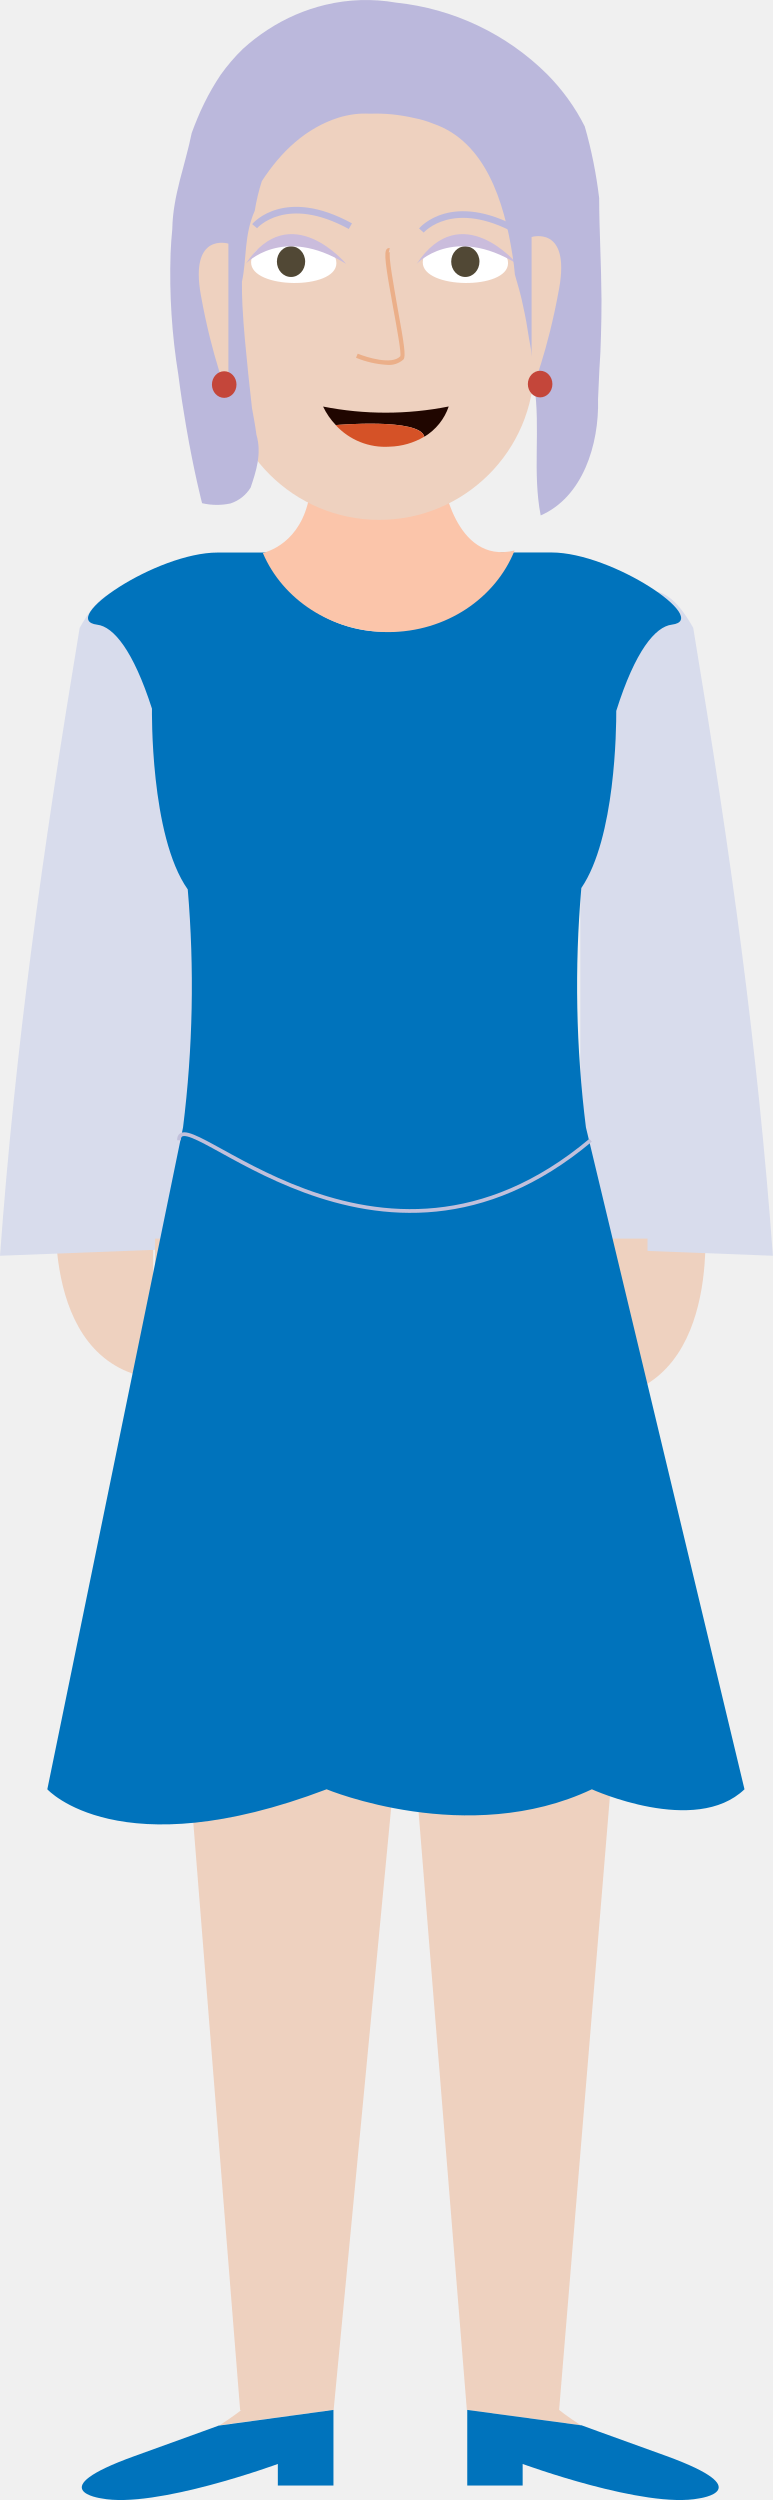
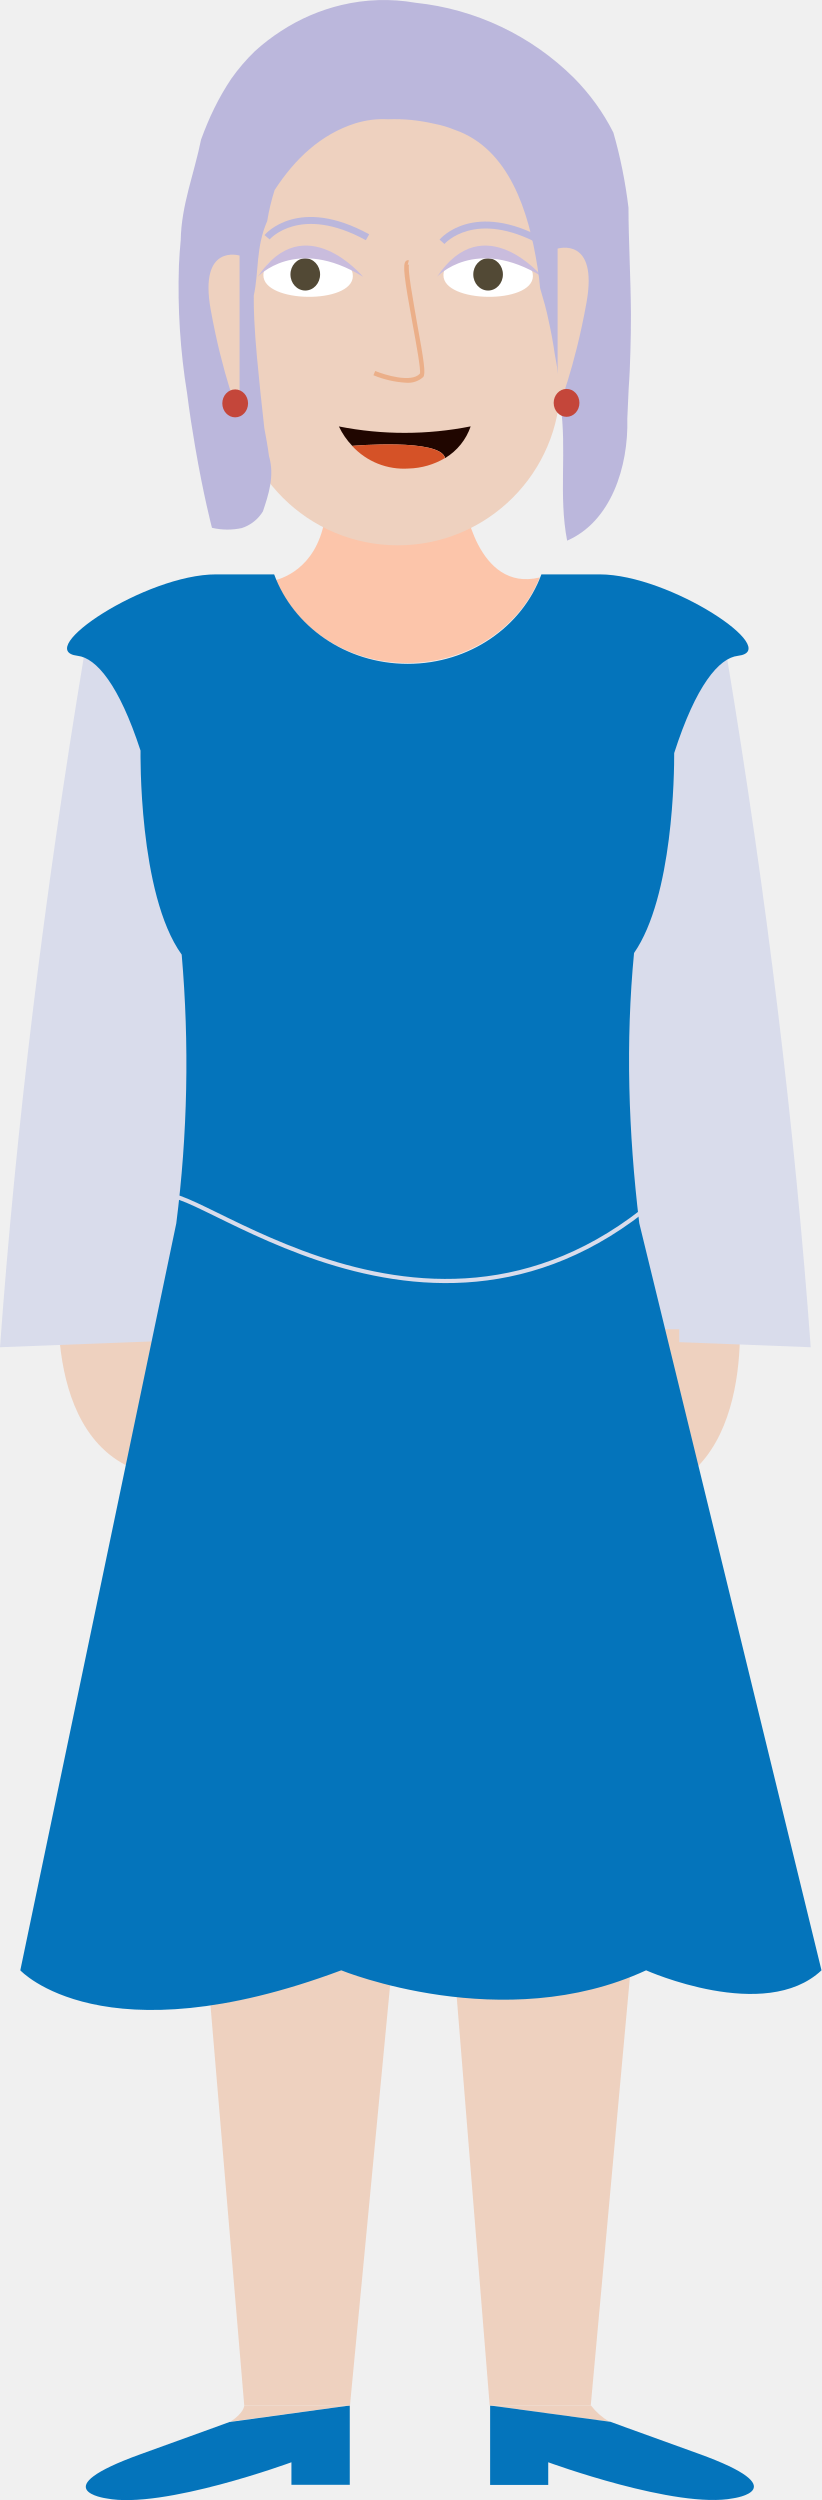
- <svg xmlns="http://www.w3.org/2000/svg" viewBox="0 0 208.42 674.15">
+ <svg xmlns="http://www.w3.org/2000/svg" viewBox="0 0 211.19 642.7">
  <defs>
-     <style>.cls-1{fill:#eed1bf;}.cls-2{fill:#d8dcec;}.cls-3{fill:#0073bc;}.cls-4{fill:none;stroke:#c1c0db;stroke-miterlimit:10;stroke-width:1.01px;}.cls-5{fill:#fbc5aa;}.cls-6{fill:#fff;}.cls-7{fill:#514835;}.cls-8{fill:#cabcdc;}.cls-9{fill:#ebaf89;}.cls-10{fill:#bbb8dc;}.cls-11{fill:#c4463a;}.cls-12{fill:#200600;}.cls-13{fill:#d55227;}</style>
+     <style>.cls-1{fill:#eed1bf;}.cls-2{fill:#fcc5aa;}.cls-3{fill:#d9dceb;}.cls-4{fill:#0474bb;}.cls-5{fill:#fff;}.cls-6{fill:#524935;}.cls-7{fill:#c9bcdd;}.cls-8{fill:#ebaf89;}.cls-9{fill:#bbb7dc;}.cls-10{fill:#c4463a;}.cls-11{fill:#200600;}.cls-12{fill:#d55227;}.cls-13{fill:none;stroke:#d9dceb;stroke-miterlimit:10;stroke-width:1.07px;}</style>
  </defs>
  <g id="Layer_2" data-name="Layer 2">
-     <g id="Avatar">
-       <path id="Koza" class="cls-1" d="M15.41,320.75s-5.89,46.38,25.89,51V319.62Z" />
-       <path id="Koza-2" data-name="Koza" class="cls-1" d="M189.81,325.92s5.89,46.38-25.9,51V324.79Z" />
-       <path class="cls-2" d="M0,338.63l51.93-2V197.2s-12-61-30.45-27.88C11.26,231,4.16,282.25,0,338.63Z" />
-       <path class="cls-2" d="M208.42,338.63l-51.94-2V197.2s12-61,30.46-27.88C197.16,231,204.26,282.25,208.42,338.63Z" />
-       <polygon id="Hlace" class="cls-1" points="174.61 334.01 174.61 361.95 150.76 649.98 125.89 649.86 109.44 446.09 89.97 649.86 64.76 649.98 41.8 361.95 41.8 334.01 174.61 334.01" />
-       <path class="cls-3" d="M158,304a306.85,306.85,0,0,1-1.24-64.54c9.19-13.48,9.44-43.09,9.42-47.76,5.11-16.22,10.54-22.73,15-23.26,10.8-1.31-16-19.46-32.47-19.46H135c-4.47,12.43-16.81,21.37-31.35,21.37S76.81,161.41,72.33,149H58.7c-16.52,0-43.28,18.15-32.47,19.46,4.35.52,9.69,6.88,14.75,22.64,0,0-.58,34.27,9.65,48.74A306.94,306.94,0,0,1,49.36,304L12.76,482.5s19.26,21.32,75.31,0c0,0,38.05,15.84,71.53,0,0,0,27.91,12.71,41.16,0Z" />
-       <path class="cls-4" d="M48.26,307.48c.15-12.11,53.3,48.44,111,0" />
-       <path id="Vrat" class="cls-5" d="M138.76,148.45c-5.1,12.81-18.42,22-34.07,22-15.37,0-28.5-8.84-33.8-21.31,4-1.14,12.58-5.35,13.09-20.48h35.3S122.52,152.4,138.76,148.45Z" />
-       <path id="Koza-3" data-name="Koza" class="cls-1" d="M89.92,649.86,59.23,654c3.61-2.34,5.93-4.17,5.93-4.17Z" />
-       <path id="Koza-4" data-name="Koza" class="cls-1" d="M156.64,654,126,649.86h24.77S153,651.69,156.64,654Z" />
-       <path id="cevlje" class="cls-3" d="M89.92,649.86v20.39h-15v-5.82s-33.06,12.16-47.57,9.29c0,0-16.55-2.23,8.86-11.39,19-6.85,22.83-8.27,22.83-8.27l.17,0h0Z" />
-       <path id="cevlje-2" data-name="cevlje" class="cls-3" d="M188.51,673.72c-14.5,2.87-47.57-9.29-47.57-9.29v5.82H126V649.86L156.64,654h0l.17,0s3.83,1.42,22.84,8.27C205.06,671.49,188.51,673.72,188.51,673.72Z" />
-       <path id="Koza-5" data-name="Koza" class="cls-1" d="M98.16,10.63h8.2a37.7,37.7,0,0,1,37.7,37.7V98.39a41.8,41.8,0,0,1-41.8,41.8h0a41.8,41.8,0,0,1-41.8-41.8V48.33a37.7,37.7,0,0,1,37.7-37.7Z" />
-       <path class="cls-6" d="M90.71,71c.09-8-22.94-8.35-23-.3C67.6,78,90.63,78.26,90.71,71Z" />
-       <path class="cls-6" d="M137,71c.09-8-22.93-8.35-23-.3C113.88,78,136.91,78.26,137,71Z" />
-       <ellipse class="cls-7" cx="78.48" cy="70.55" rx="3.81" ry="4.14" />
-       <ellipse class="cls-7" cx="125.48" cy="70.55" rx="3.81" ry="4.14" />
-       <path id="Oci" class="cls-8" d="M66.25,71.16s9.78-10.67,27.09,0C93.34,71.16,78.29,53.09,66.25,71.16Z" />
-       <path id="Oci-2" data-name="Oci" class="cls-8" d="M112.36,71.16s9.78-10.67,27.09,0C139.45,71.16,124.4,53.09,112.36,71.16Z" />
+     <g id="Layer_1-2" data-name="Layer 1">
+       <path id="Koza" class="cls-1" d="M15.41,328.47s-5.89,46.38,25.89,51V327.34Z" />
+       <path id="Koza-2" data-name="Koza" class="cls-1" d="M189.81,333.65s5.89,46.38-25.9,51V332.52Z" />
+       <path id="Vrat" class="cls-2" d="M138.76,148.45c-5.1,12.81-18.42,22-34.07,22-15.37,0-28.5-8.84-33.8-21.31,4-1.14,12.58-5.35,13.09-20.48h35.3S122.52,152.4,138.76,148.45Z" />
+       <path class="cls-3" d="M0,346.35l51.93-2V197.2s-12-61-30.45-27.88Q6.15,261.87,0,346.35Z" />
+       <path class="cls-3" d="M208.42,346.35l-51.94-2V197.2s12-61,30.46-27.88Q202.27,261.87,208.42,346.35Z" />
+       <path id="Koza-3" data-name="Koza" class="cls-1" d="M89.92,618.4l-30.69,4.17c3.61-2.34,3.56-4.17,3.56-4.17Z" />
+       <path id="Koza-4" data-name="Koza" class="cls-1" d="M156.64,622.57,126,618.4h25.92A16.63,16.63,0,0,0,156.64,622.57Z" />
+       <path id="cevlje" class="cls-4" d="M89.92,618.4v20.39h-15V633s-33.06,12.16-47.57,9.29c0,0-16.55-2.23,8.86-11.39,19-6.85,22.83-8.27,22.83-8.27l.17,0h0Z" />
+       <path id="cevlje-2" data-name="cevlje" class="cls-4" d="M188.51,642.26C174,645.13,140.94,633,140.94,633v5.82H126V618.4l30.69,4.17h0l.17,0s3.83,1.42,22.84,8.27C205.06,640,188.51,642.26,188.51,642.26Z" />
+       <path id="Koza-5" data-name="Koza" class="cls-1" d="M98.16,10.63h8.2a37.7,37.7,0,0,1,37.7,37.7V98.39a41.8,41.8,0,0,1-41.8,41.8h0a41.8,41.8,0,0,1-41.8-41.8V48.33A37.7,37.7,0,0,1,98.16,10.63Z" />
+       <path class="cls-5" d="M90.71,71c.09-8-22.94-8.35-23-.3C67.6,78,90.63,78.26,90.71,71Z" />
+       <path class="cls-5" d="M137,71c.09-8-22.93-8.35-23-.3C113.88,78,136.91,78.26,137,71Z" />
+       <ellipse class="cls-6" cx="78.48" cy="70.55" rx="3.81" ry="4.14" />
+       <ellipse class="cls-6" cx="125.48" cy="70.55" rx="3.81" ry="4.14" />
+       <path id="Oci" class="cls-7" d="M66.25,71.16s9.78-10.67,27.09,0C93.34,71.16,78.29,53.09,66.25,71.16Z" />
+       <path id="Oci-2" data-name="Oci" class="cls-7" d="M112.36,71.16s9.78-10.67,27.09,0C139.45,71.16,124.4,53.09,112.36,71.16Z" />
      <g id="Nos">
-         <path class="cls-9" d="M104.37,98.39A25.77,25.77,0,0,1,96,96.47l.46-1.1c2.44,1,9.25,3.12,11.48.7.32-.83-.91-7.55-1.9-12.95-2.1-11.49-2.61-15.2-1.7-16a.81.81,0,0,1,.77-.2l-.3,1.16a.35.35,0,0,0,.38-.14c-.53,1,1,9.1,2,15,1.86,10.15,2.29,13.22,1.6,14A5.81,5.81,0,0,1,104.37,98.39Z" />
+         <path class="cls-8" d="M104.37,98.39A25.77,25.77,0,0,1,96,96.47l.46-1.1c2.44,1,9.25,3.12,11.48.7.32-.83-.91-7.55-1.9-12.95-2.1-11.49-2.61-15.2-1.7-16a.81.81,0,0,1,.77-.2l-.3,1.16a.35.35,0,0,0,.38-.14c-.53,1,1,9.1,2,15,1.86,10.15,2.29,13.22,1.6,14A5.81,5.81,0,0,1,104.37,98.39Z" />
      </g>
-       <path id="Obrve" class="cls-10" d="M94.05,61.75c-16.86-9.24-24.66-.29-24.74-.2L68,60.43c.35-.42,8.81-10.12,26.91-.2Z" />
-       <path id="Obrve-2" data-name="Obrve" class="cls-10" d="M139,62.93c-16.86-9.24-24.66-.3-24.74-.21L113,61.6c.35-.41,8.81-10.11,26.91-.2Z" />
-       <path id="Lasje" class="cls-10" d="M70.6,48.86c5.19-8,11.87-14.33,20.73-17.15a26.17,26.17,0,0,1,4.16-.9,23.3,23.3,0,0,1,4.26-.15,45.6,45.6,0,0,1,6,.18,48.83,48.83,0,0,1,6,1,26.42,26.42,0,0,1,5.08,1.51c14.11,4.83,19.12,21.14,21.34,35.3.31,1.85.53,3.66.68,5.43.43,1.42.83,2.82,1.21,4.22s.72,2.81,1,4.23c.64,2.84,1.15,5.7,1.58,8.64q.65,3.21,1,6.4c.24,2.12.38,4.23.45,6.35,1.71,11.78-.55,23.42,1.71,35.07,11.28-4.9,15.8-19,15.47-31.39.14-2.59.25-5.21.35-7.75.24-3.18.36-6.35.44-9.45s.16-6.4.14-9.59c-.06-9.56-.62-19-.63-27.43-.4-3.26-.91-6.51-1.56-9.73s-1.41-6.41-2.33-9.57a54,54,0,0,0-4.56-7.49,56.8,56.8,0,0,0-5.52-6.51A67.76,67.76,0,0,0,106.82.71a47,47,0,0,0-19.08.59A49.27,49.27,0,0,0,72.22,8a51.6,51.6,0,0,0-6.72,5.18,50.65,50.65,0,0,0-6,7,64.7,64.7,0,0,0-4.39,7.61c-.65,1.3-1.25,2.63-1.82,4s-1.1,2.71-1.6,4.09c-1.74,8.69-5.08,16.84-5.23,25.86Q46.14,65,46,68.26a169.54,169.54,0,0,0,2.11,32.93c.63,4.92,1.34,9.53,2.06,13.68,2.13,12.46,4.32,20.82,4.32,20.82a17.51,17.51,0,0,0,7.66.07,9.93,9.93,0,0,0,5.44-4.29c1.39-4.16,3.08-9.06,1.56-14.24-.33-2.54-.8-5-1.2-7.18-.31-2.79-.64-5.87-1-9.15-.61-6.14-1.28-12.41-1.58-18.67-.1-2.09-.15-4.18-.13-6.25,1.34-6.12.5-12.46,3.46-19.16A54.48,54.48,0,0,1,70.6,48.86Z" />
+       <path id="Obrve" class="cls-9" d="M94.05,61.75c-16.86-9.24-24.66-.29-24.74-.2L68,60.43c.35-.42,8.81-10.12,26.91-.2Z" />
+       <path id="Obrve-2" data-name="Obrve" class="cls-9" d="M139,62.93c-16.86-9.24-24.66-.3-24.74-.21L113,61.6c.35-.41,8.81-10.11,26.91-.2Z" />
+       <path id="Lasje" class="cls-9" d="M70.6,48.86c5.19-8,11.87-14.33,20.73-17.15a26.17,26.17,0,0,1,4.16-.9,23.3,23.3,0,0,1,4.26-.15,45.6,45.6,0,0,1,6,.18,48.83,48.83,0,0,1,6,1,26.42,26.42,0,0,1,5.08,1.51c14.11,4.83,19.12,21.14,21.34,35.3.31,1.85.53,3.66.68,5.43.43,1.42.83,2.82,1.21,4.22s.72,2.81,1,4.23c.64,2.84,1.15,5.7,1.58,8.64q.65,3.21,1,6.4c.24,2.12.38,4.23.45,6.35,1.71,11.78-.55,23.42,1.71,35.07,11.28-4.9,15.8-19,15.47-31.39.14-2.59.25-5.21.35-7.75.24-3.18.36-6.35.44-9.45s.16-6.4.14-9.59c-.06-9.56-.62-19-.63-27.43-.4-3.26-.91-6.51-1.56-9.73s-1.41-6.41-2.33-9.57a54,54,0,0,0-4.56-7.49,56.8,56.8,0,0,0-5.52-6.51A67.76,67.76,0,0,0,106.82.71a47,47,0,0,0-19.08.59A49.27,49.27,0,0,0,72.22,8a51.6,51.6,0,0,0-6.72,5.18,50.65,50.65,0,0,0-6,7,64.7,64.7,0,0,0-4.39,7.61c-.65,1.3-1.25,2.63-1.82,4s-1.1,2.71-1.6,4.09c-1.74,8.69-5.08,16.84-5.23,25.86Q46.14,65,46,68.26a169.54,169.54,0,0,0,2.11,32.93c.63,4.92,1.34,9.53,2.06,13.68,2.13,12.46,4.32,20.82,4.32,20.82a17.51,17.51,0,0,0,7.66.07,9.93,9.93,0,0,0,5.44-4.29c1.39-4.16,3.08-9.06,1.56-14.24-.33-2.54-.8-5-1.2-7.18-.31-2.79-.64-5.87-1-9.15-.61-6.14-1.28-12.41-1.58-18.67-.1-2.09-.15-4.18-.13-6.25,1.34-6.12.5-12.46,3.46-19.16A54.48,54.48,0,0,1,70.6,48.86Z" />
      <path id="Koza-6" data-name="Koza" class="cls-1" d="M143.35,63.91s10.48-3.19,7.43,13.86-7.43,27.6-7.43,27.6Z" />
      <path id="Koza-7" data-name="Koza" class="cls-1" d="M61.59,65.7s-10.48-3.19-7.43,13.86,7.43,27.6,7.43,27.6Z" />
-       <ellipse id="Uhani" class="cls-11" cx="60.46" cy="103.7" rx="3.31" ry="3.59" />
-       <ellipse id="Uhani-2" data-name="Uhani" class="cls-11" cx="145.65" cy="103.57" rx="3.31" ry="3.59" />
-       <path class="cls-12" d="M121,109.61a15.24,15.24,0,0,1-6.56,8.15c-1.24-5.13-23.8-3.14-23.88-3.13a19,19,0,0,1-3.44-5A87.08,87.08,0,0,0,121,109.61Z" />
-       <path class="cls-13" d="M114.4,117.76h0a19.32,19.32,0,0,1-9.33,2.69,18.06,18.06,0,0,1-14.55-5.82C90.6,114.62,113.16,112.63,114.4,117.76Z" />
-       <polygon class="cls-12" points="90.52 114.63 90.52 114.63 90.52 114.63 90.52 114.63" />
+       <ellipse id="Uhani" class="cls-10" cx="60.46" cy="103.7" rx="3.31" ry="3.59" />
+       <ellipse id="Uhani-2" data-name="Uhani" class="cls-10" cx="145.65" cy="103.57" rx="3.31" ry="3.59" />
+       <path class="cls-11" d="M121,109.61a15.24,15.24,0,0,1-6.56,8.15c-1.24-5.13-23.8-3.14-23.88-3.13a19,19,0,0,1-3.44-5A87.08,87.08,0,0,0,121,109.61Z" />
+       <path class="cls-12" d="M114.4,117.76h0a19.32,19.32,0,0,1-9.33,2.69,18.06,18.06,0,0,1-14.55-5.82C90.6,114.62,113.16,112.63,114.4,117.76Z" />
+       <polygon class="cls-11" points="90.52 114.63 90.52 114.63 90.52 114.63 90.52 114.63" />
+       <polygon id="Hlace" class="cls-1" points="174.61 341.73 174.61 369.67 151.87 618.4 125.89 618.4 109.44 414.63 89.97 618.4 62.79 618.4 41.8 369.67 41.8 341.73 174.61 341.73" />
+       <path id="Obleka" class="cls-4" d="M164.34,314.45C161.53,291,160.81,267.84,163,245c10.06-14.52,10.34-46.38,10.32-51.4,5.6-17.46,11.54-24.46,16.38-25,11.84-1.4-17.48-20.94-35.57-20.94H139.18c-4.9,13.38-18.43,23-34.35,23s-29.44-9.62-34.35-23H55.55c-18.1,0-47.42,19.54-35.58,20.94,4.78.57,10.63,7.41,16.16,24.37,0,0-.63,36.87,10.58,52.44a325.16,325.16,0,0,1-1.39,69.08L5.22,506.53s21.11,22.94,82.51,0c0,0,41.69,17,78.37,0,0,0,30.57,13.67,45.09,0Z" />
+       <path class="cls-13" d="M41.65,309.06c.15-12.85,65.1,51.44,126.36,0" />
    </g>
  </g>
</svg>
